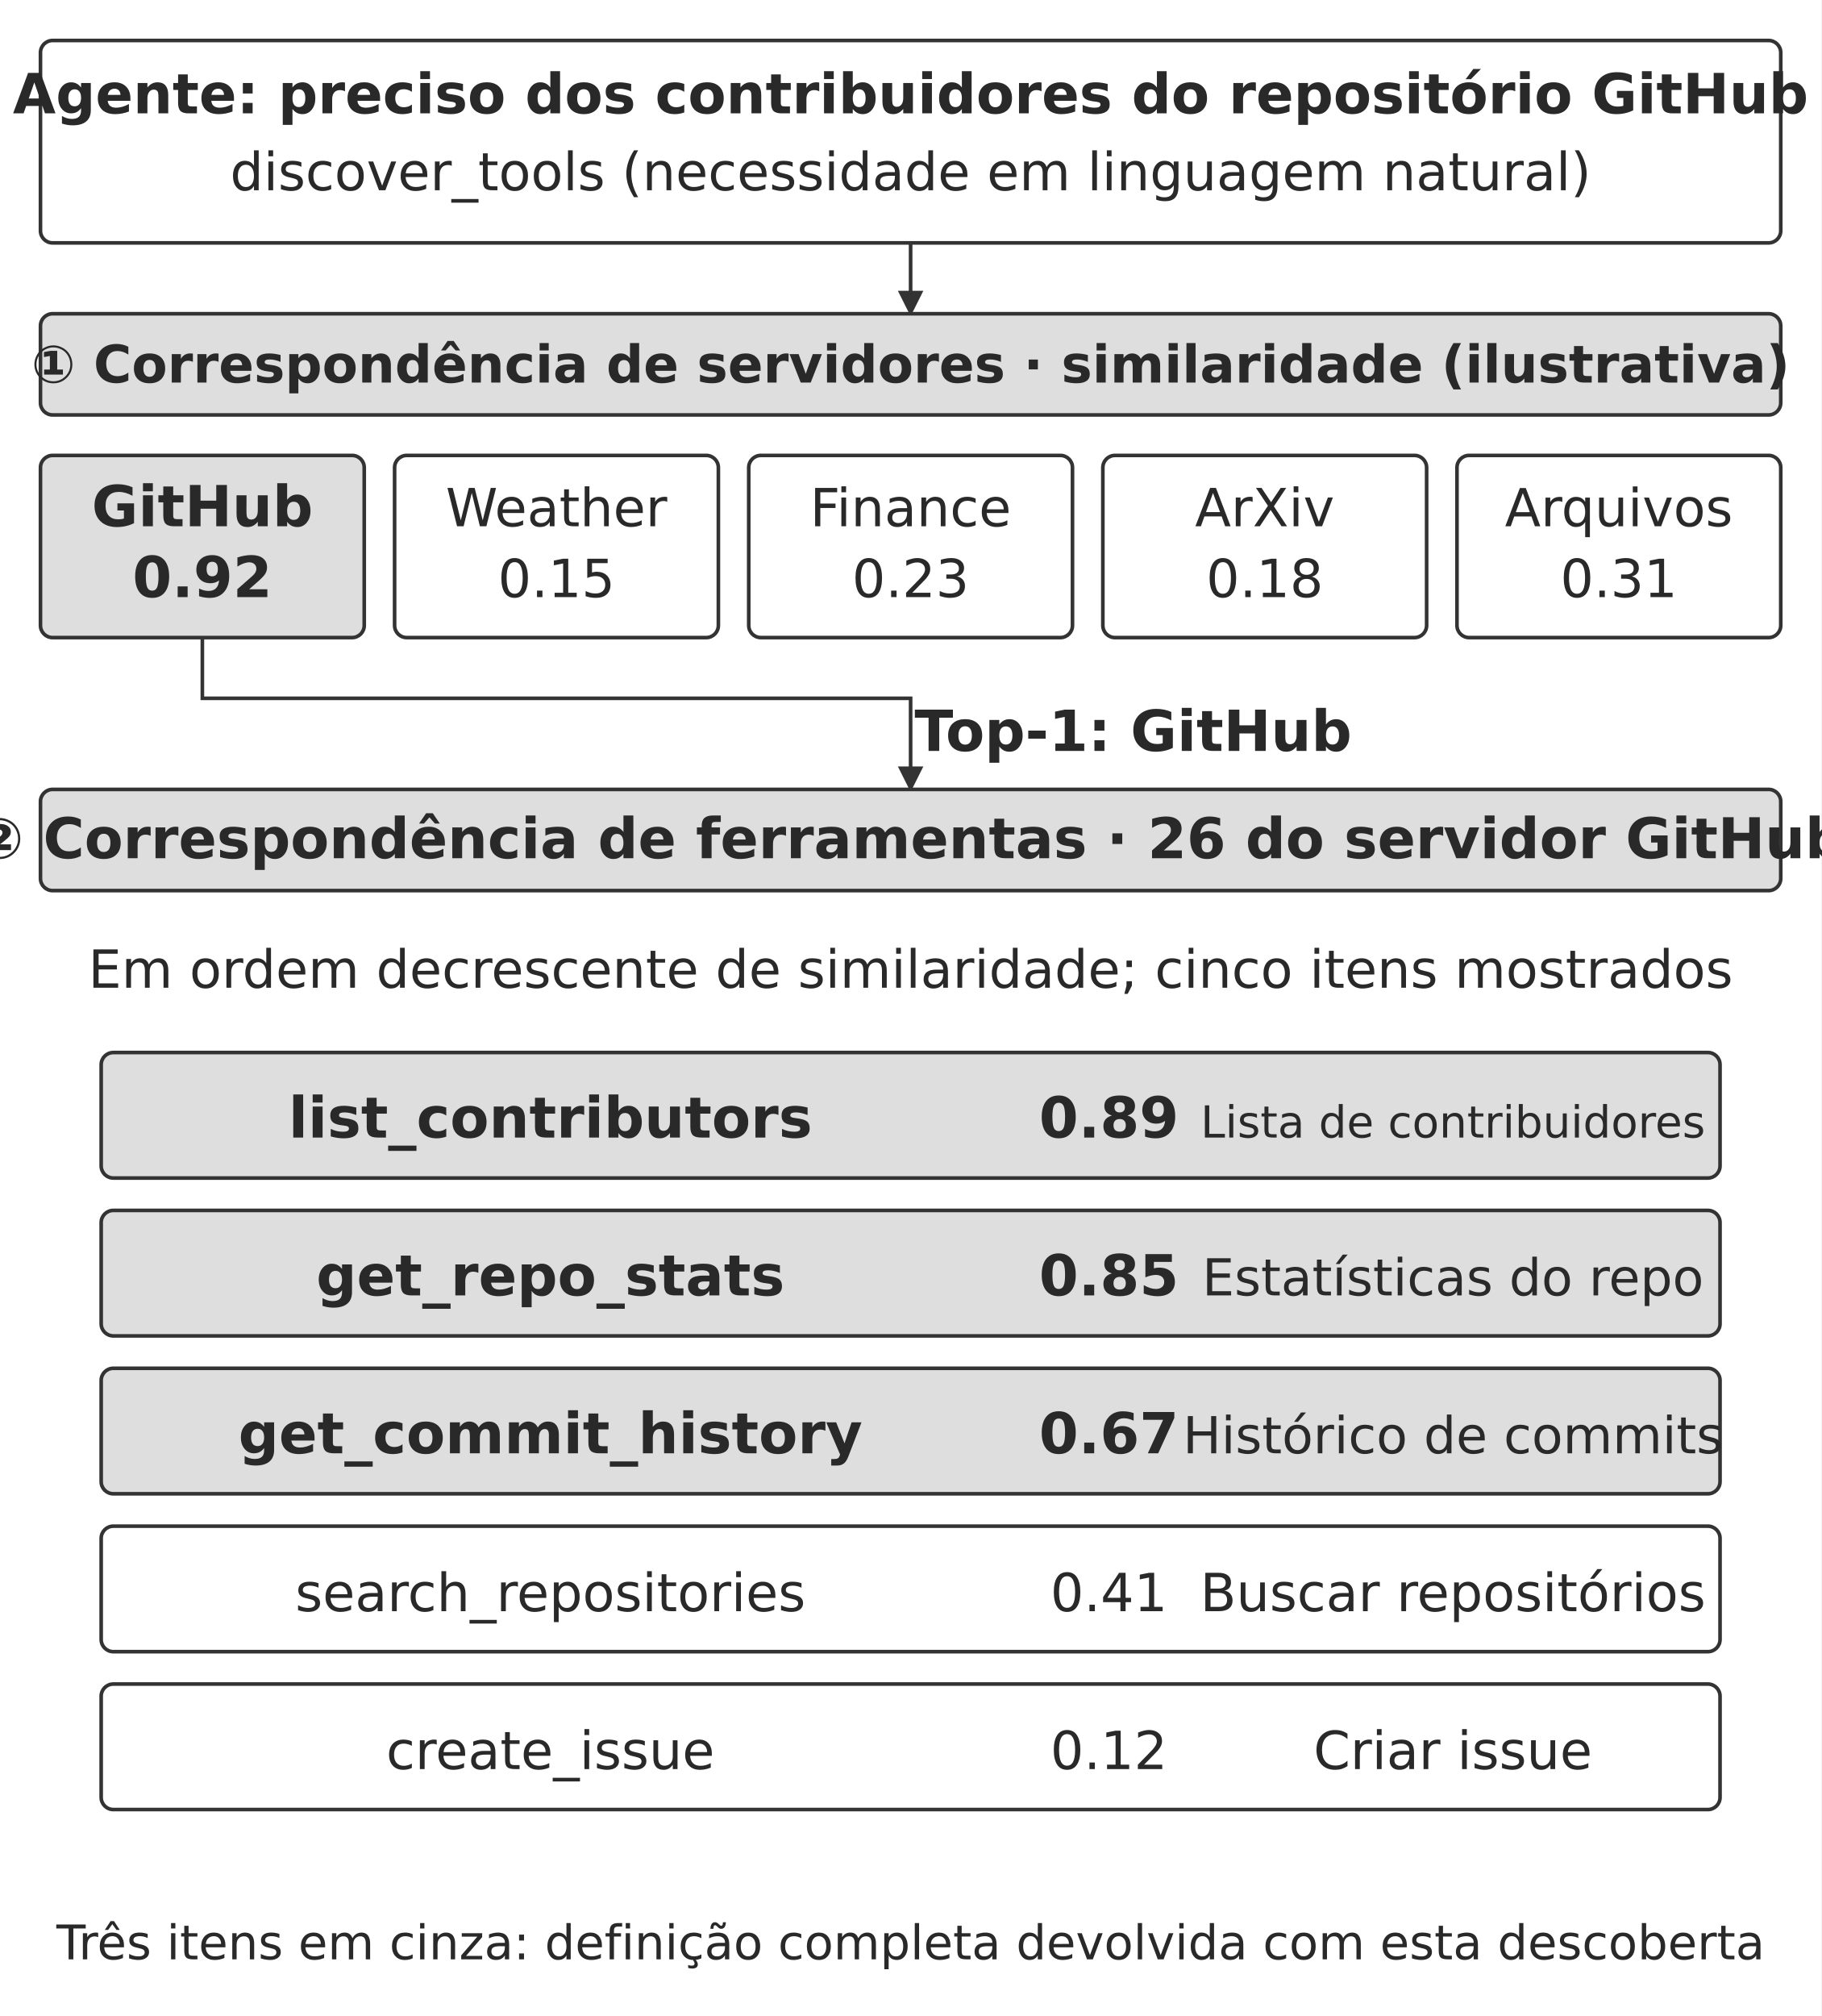
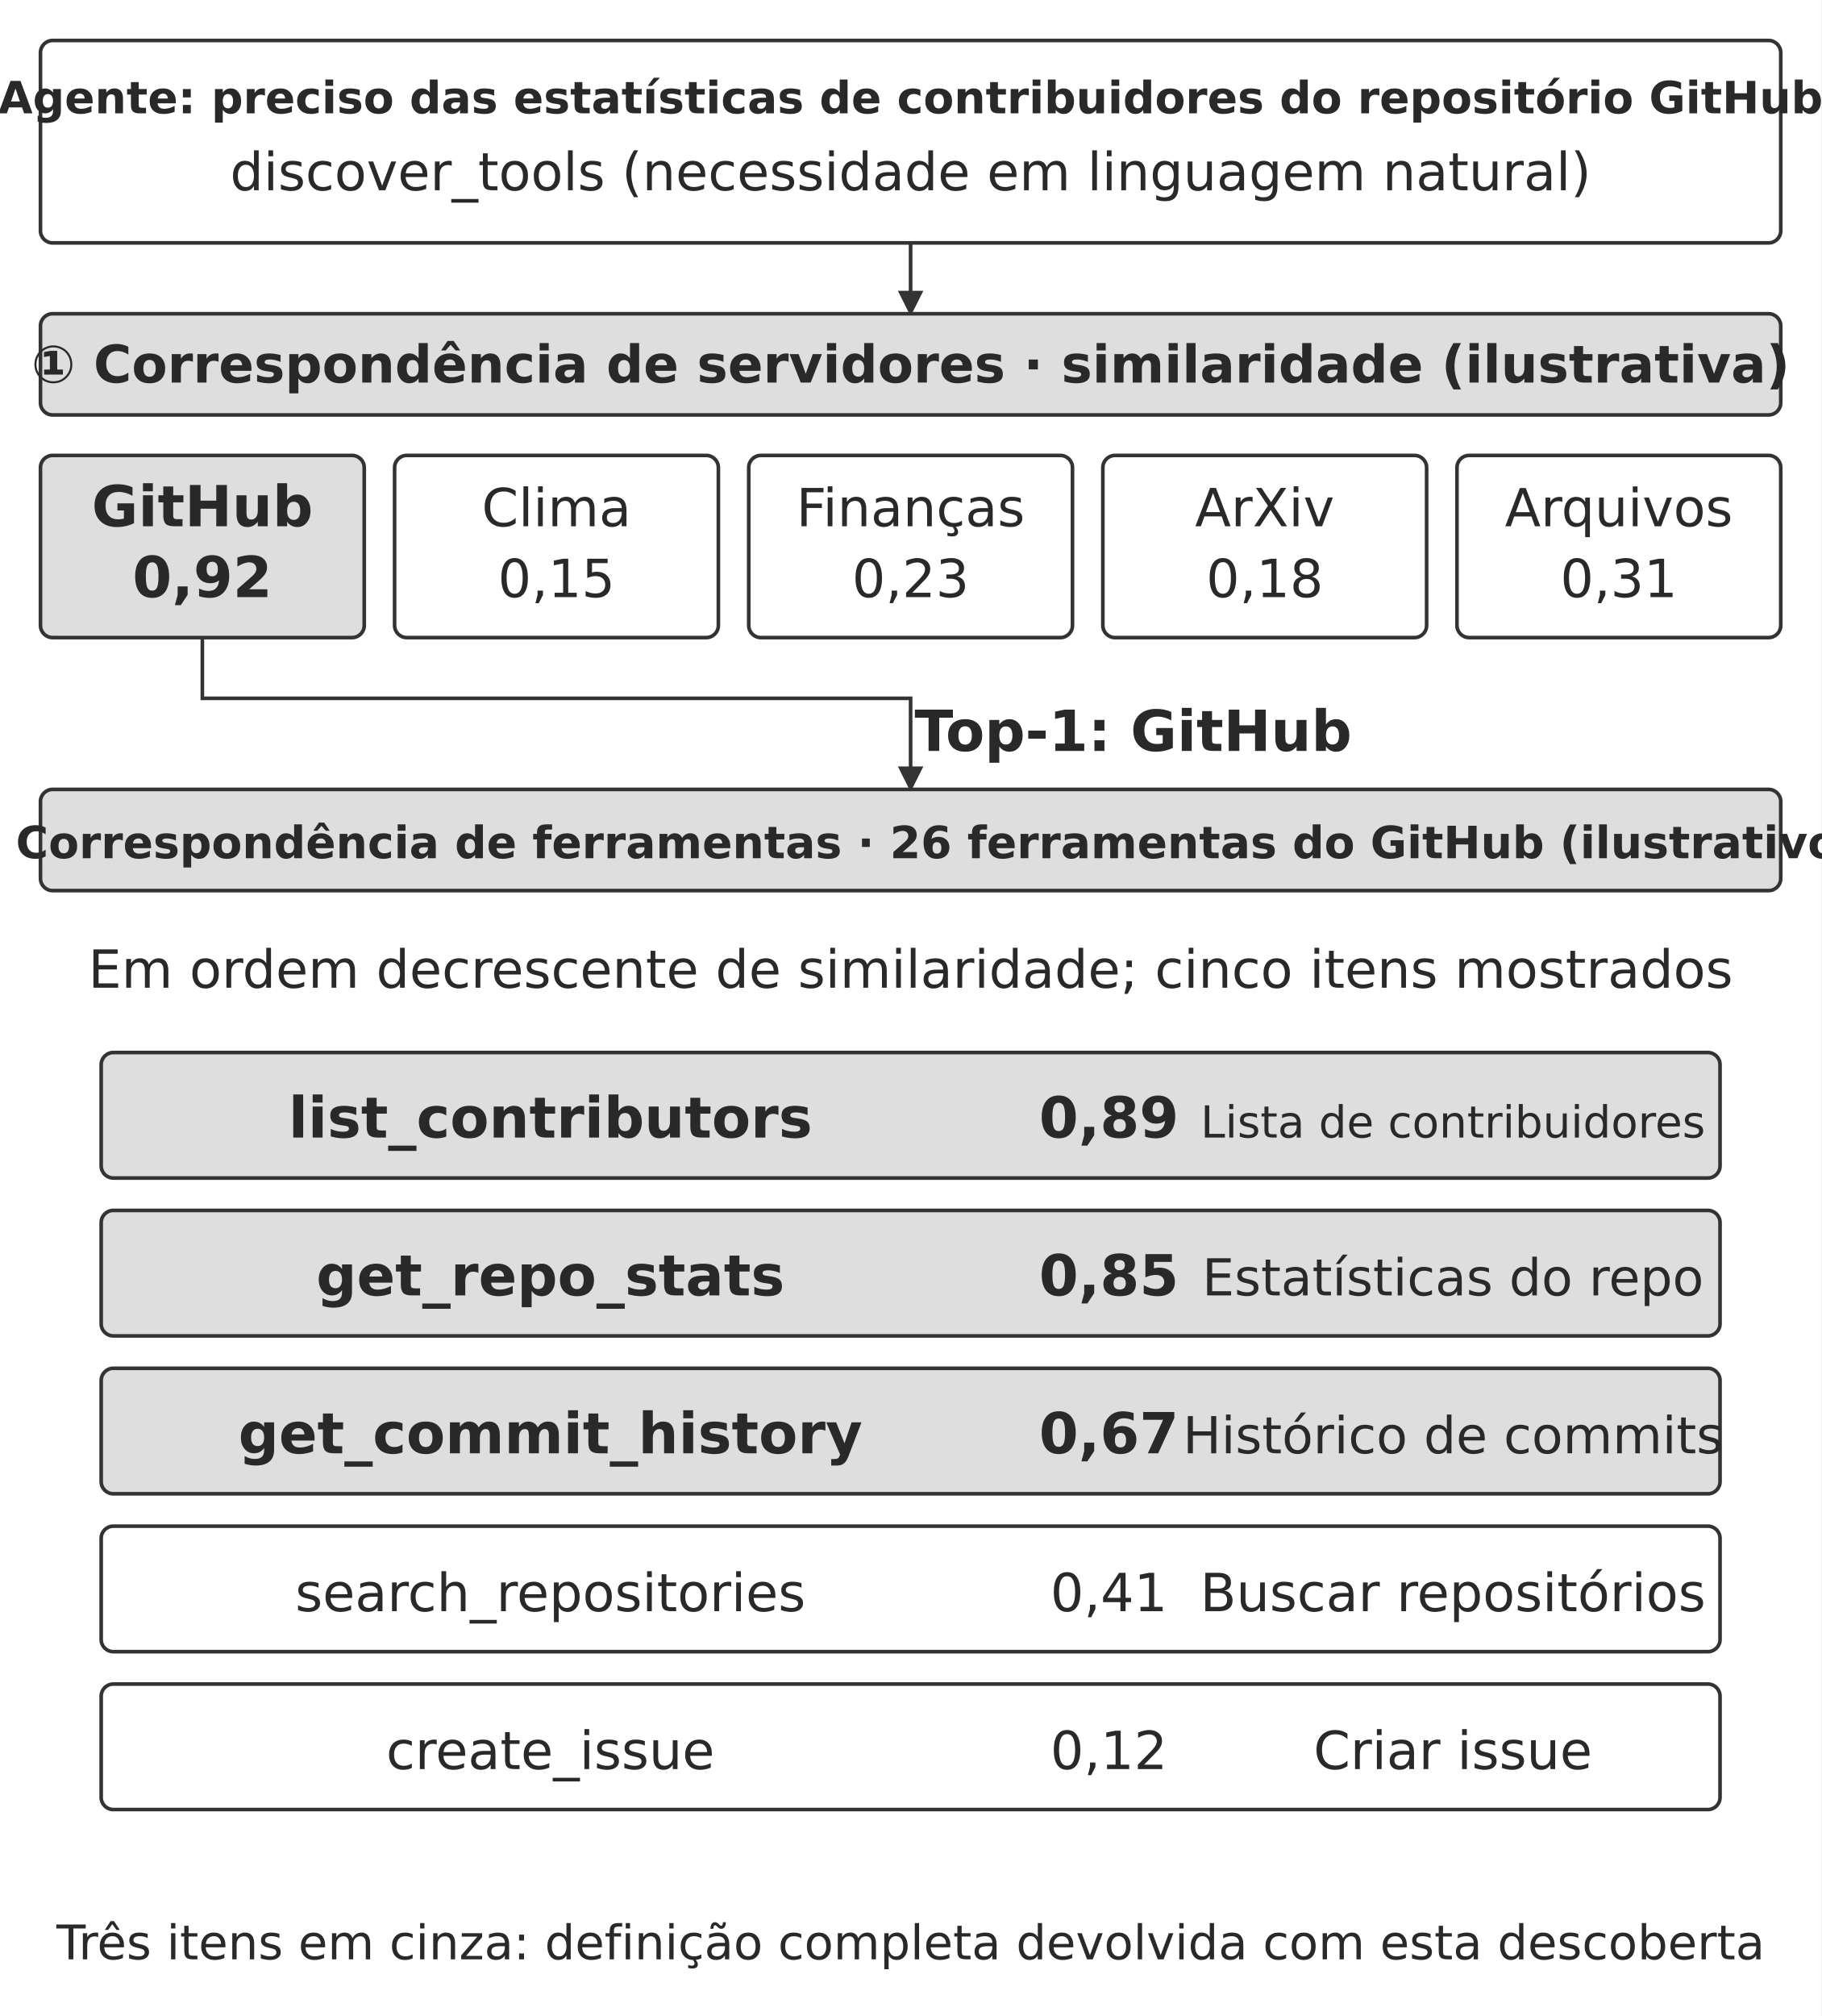
<svg xmlns="http://www.w3.org/2000/svg" width="106.000mm" height="117.307mm" viewBox="0 0 900 996" role="img" aria-labelledby="title desc">
  <defs>
    <marker id="arrow" viewBox="0 0 10 10" refX="9" refY="5" markerWidth="7" markerHeight="7" orient="auto-start-reverse">
      <path d="M0 0 L10 5 L0 10 Z" fill="#333333" />
    </marker>
  </defs>
  <rect width="900" height="996" fill="#ffffff" y="0" />
  <rect x="20" y="20" width="860" height="100" rx="6" fill="#ffffff" stroke="#333333" stroke-width="1.8" />
-   <text x="450" y="56" text-anchor="middle" font-family="&quot;DejaVu Sans&quot;, Arial, &quot;Helvetica Neue&quot;, sans-serif" font-size="27.4" font-weight="700" fill="#292929">Agente: preciso dos contribuidores do repositório GitHub</text>
+   <text x="450" y="56" text-anchor="middle" font-family="&quot;DejaVu Sans&quot;, Arial, &quot;Helvetica Neue&quot;, sans-serif" font-size="22" font-weight="700" fill="#292929">Agente: preciso das estatísticas de contribuidores do repositório GitHub</text>
  <text x="450" y="94" text-anchor="middle" font-family="&quot;DejaVu Sans&quot;, Arial, &quot;Helvetica Neue&quot;, sans-serif" font-size="26.0" font-weight="400" fill="#292929">discover_tools (necessidade em linguagem natural)</text>
  <path d="M450 120 L450 155" fill="none" stroke="#333333" stroke-width="1.8" marker-end="url(#arrow)" />
  <rect x="20" y="155" width="860" height="50" rx="6" fill="#dedede" stroke="#333333" stroke-width="1.8" />
  <text x="450" y="189" text-anchor="middle" font-family="&quot;DejaVu Sans&quot;, Arial, &quot;Helvetica Neue&quot;, sans-serif" font-size="25.7" font-weight="700" fill="#292929">① Correspondência de servidores · similaridade (ilustrativa)</text>
  <rect x="20" y="225" width="160" height="90" rx="6" fill="#dedede" stroke="#333333" stroke-width="1.8" />
  <text x="100" y="260" text-anchor="middle" font-family="&quot;DejaVu Sans&quot;, Arial, &quot;Helvetica Neue&quot;, sans-serif" font-size="28.0" font-weight="700" fill="#292929">GitHub</text>
-   <text x="100" y="295" text-anchor="middle" font-family="&quot;DejaVu Sans&quot;, Arial, &quot;Helvetica Neue&quot;, sans-serif" font-size="28.0" font-weight="700" fill="#292929">0.92</text>
+   <text x="100" y="295" text-anchor="middle" font-family="&quot;DejaVu Sans&quot;, Arial, &quot;Helvetica Neue&quot;, sans-serif" font-size="28.0" font-weight="700" fill="#292929">0,92</text>
  <rect x="195" y="225" width="160" height="90" rx="6" fill="#ffffff" stroke="#333333" stroke-width="1.8" />
-   <text x="275" y="260" text-anchor="middle" font-family="&quot;DejaVu Sans&quot;, Arial, &quot;Helvetica Neue&quot;, sans-serif" font-size="26.0" font-weight="400" fill="#292929">Weather</text>
-   <text x="275" y="295" text-anchor="middle" font-family="&quot;DejaVu Sans&quot;, Arial, &quot;Helvetica Neue&quot;, sans-serif" font-size="26.0" font-weight="400" fill="#292929">0.15</text>
+   <text x="275" y="260" text-anchor="middle" font-family="&quot;DejaVu Sans&quot;, Arial, &quot;Helvetica Neue&quot;, sans-serif" font-size="26.0" font-weight="400" fill="#292929">Clima</text>
+   <text x="275" y="295" text-anchor="middle" font-family="&quot;DejaVu Sans&quot;, Arial, &quot;Helvetica Neue&quot;, sans-serif" font-size="26.0" font-weight="400" fill="#292929">0,15</text>
  <rect x="370" y="225" width="160" height="90" rx="6" fill="#ffffff" stroke="#333333" stroke-width="1.8" />
-   <text x="450" y="260" text-anchor="middle" font-family="&quot;DejaVu Sans&quot;, Arial, &quot;Helvetica Neue&quot;, sans-serif" font-size="26.0" font-weight="400" fill="#292929">Finance</text>
-   <text x="450" y="295" text-anchor="middle" font-family="&quot;DejaVu Sans&quot;, Arial, &quot;Helvetica Neue&quot;, sans-serif" font-size="26.0" font-weight="400" fill="#292929">0.23</text>
+   <text x="450" y="260" text-anchor="middle" font-family="&quot;DejaVu Sans&quot;, Arial, &quot;Helvetica Neue&quot;, sans-serif" font-size="26.0" font-weight="400" fill="#292929">Finanças</text>
+   <text x="450" y="295" text-anchor="middle" font-family="&quot;DejaVu Sans&quot;, Arial, &quot;Helvetica Neue&quot;, sans-serif" font-size="26.0" font-weight="400" fill="#292929">0,23</text>
  <rect x="545" y="225" width="160" height="90" rx="6" fill="#ffffff" stroke="#333333" stroke-width="1.8" />
  <text x="625" y="260" text-anchor="middle" font-family="&quot;DejaVu Sans&quot;, Arial, &quot;Helvetica Neue&quot;, sans-serif" font-size="26.0" font-weight="400" fill="#292929">ArXiv</text>
-   <text x="625" y="295" text-anchor="middle" font-family="&quot;DejaVu Sans&quot;, Arial, &quot;Helvetica Neue&quot;, sans-serif" font-size="26.0" font-weight="400" fill="#292929">0.18</text>
+   <text x="625" y="295" text-anchor="middle" font-family="&quot;DejaVu Sans&quot;, Arial, &quot;Helvetica Neue&quot;, sans-serif" font-size="26.0" font-weight="400" fill="#292929">0,18</text>
  <rect x="720" y="225" width="160" height="90" rx="6" fill="#ffffff" stroke="#333333" stroke-width="1.8" />
  <text x="800" y="260" text-anchor="middle" font-family="&quot;DejaVu Sans&quot;, Arial, &quot;Helvetica Neue&quot;, sans-serif" font-size="25.9" font-weight="400" fill="#292929">Arquivos</text>
-   <text x="800" y="295" text-anchor="middle" font-family="&quot;DejaVu Sans&quot;, Arial, &quot;Helvetica Neue&quot;, sans-serif" font-size="26.0" font-weight="400" fill="#292929">0.31</text>
+   <text x="800" y="295" text-anchor="middle" font-family="&quot;DejaVu Sans&quot;, Arial, &quot;Helvetica Neue&quot;, sans-serif" font-size="26.0" font-weight="400" fill="#292929">0,31</text>
  <path d="M100 315 L100 345 L450 345 L450 390" fill="none" stroke="#333333" stroke-width="1.8" marker-end="url(#arrow)" />
  <text x="560" y="371" text-anchor="middle" font-family="&quot;DejaVu Sans&quot;, Arial, &quot;Helvetica Neue&quot;, sans-serif" font-size="28.0" font-weight="700" fill="#292929">Top-1: GitHub</text>
  <rect x="20" y="390" width="860" height="50" rx="6" fill="#dedede" stroke="#333333" stroke-width="1.8" />
-   <text x="450" y="424" text-anchor="middle" font-family="&quot;DejaVu Sans&quot;, Arial, &quot;Helvetica Neue&quot;, sans-serif" font-size="27.8" font-weight="700" fill="#292929">② Correspondência de ferramentas · 26 do servidor GitHub</text>
+   <text x="450" y="424" text-anchor="middle" font-family="&quot;DejaVu Sans&quot;, Arial, &quot;Helvetica Neue&quot;, sans-serif" font-size="22" font-weight="700" fill="#292929">② Correspondência de ferramentas · 26 ferramentas do GitHub (ilustrativo)</text>
  <text x="450" y="488" text-anchor="middle" font-family="&quot;DejaVu Sans&quot;, Arial, &quot;Helvetica Neue&quot;, sans-serif" font-size="26.0" font-weight="400" fill="#292929">Em ordem decrescente de similaridade; cinco itens mostrados</text>
  <rect x="50" y="520" width="800" height="62" rx="6" fill="#dedede" stroke="#333333" stroke-width="1.8" />
  <text x="272" y="562" text-anchor="middle" font-family="&quot;DejaVu Sans&quot;, Arial, &quot;Helvetica Neue&quot;, sans-serif" font-size="28.0" font-weight="700" fill="#292929">list_contributors</text>
-   <text x="548" y="562" text-anchor="middle" font-family="&quot;DejaVu Sans&quot;, Arial, &quot;Helvetica Neue&quot;, sans-serif" font-size="28.0" font-weight="700" fill="#292929">0.89</text>
+   <text x="548" y="562" text-anchor="middle" font-family="&quot;DejaVu Sans&quot;, Arial, &quot;Helvetica Neue&quot;, sans-serif" font-size="28.0" font-weight="700" fill="#292929">0,89</text>
  <text x="718" y="562" text-anchor="middle" font-family="&quot;DejaVu Sans&quot;, Arial, &quot;Helvetica Neue&quot;, sans-serif" font-size="21.8" font-weight="400" fill="#292929">Lista de contribuidores</text>
  <rect x="50" y="598" width="800" height="62" rx="6" fill="#dedede" stroke="#333333" stroke-width="1.8" />
  <text x="272" y="640" text-anchor="middle" font-family="&quot;DejaVu Sans&quot;, Arial, &quot;Helvetica Neue&quot;, sans-serif" font-size="28.0" font-weight="700" fill="#292929">get_repo_stats</text>
-   <text x="548" y="640" text-anchor="middle" font-family="&quot;DejaVu Sans&quot;, Arial, &quot;Helvetica Neue&quot;, sans-serif" font-size="28.0" font-weight="700" fill="#292929">0.85</text>
+   <text x="548" y="640" text-anchor="middle" font-family="&quot;DejaVu Sans&quot;, Arial, &quot;Helvetica Neue&quot;, sans-serif" font-size="28.0" font-weight="700" fill="#292929">0,85</text>
  <text x="718" y="640" text-anchor="middle" font-family="&quot;DejaVu Sans&quot;, Arial, &quot;Helvetica Neue&quot;, sans-serif" font-size="25.2" font-weight="400" fill="#292929">Estatísticas do repo</text>
  <rect x="50" y="676" width="800" height="62" rx="6" fill="#dedede" stroke="#333333" stroke-width="1.8" />
  <text x="272" y="718" text-anchor="middle" font-family="&quot;DejaVu Sans&quot;, Arial, &quot;Helvetica Neue&quot;, sans-serif" font-size="28.0" font-weight="700" fill="#292929">get_commit_history</text>
-   <text x="548" y="718" text-anchor="middle" font-family="&quot;DejaVu Sans&quot;, Arial, &quot;Helvetica Neue&quot;, sans-serif" font-size="28.0" font-weight="700" fill="#292929">0.67</text>
+   <text x="548" y="718" text-anchor="middle" font-family="&quot;DejaVu Sans&quot;, Arial, &quot;Helvetica Neue&quot;, sans-serif" font-size="28.0" font-weight="700" fill="#292929">0,67</text>
  <text x="718" y="718" text-anchor="middle" font-family="&quot;DejaVu Sans&quot;, Arial, &quot;Helvetica Neue&quot;, sans-serif" font-size="25.2" font-weight="400" fill="#292929">Histórico de commits</text>
  <rect x="50" y="754" width="800" height="62" rx="6" fill="#ffffff" stroke="#333333" stroke-width="1.8" />
  <text x="272" y="796" text-anchor="middle" font-family="&quot;DejaVu Sans&quot;, Arial, &quot;Helvetica Neue&quot;, sans-serif" font-size="26.0" font-weight="400" fill="#292929">search_repositories</text>
-   <text x="548" y="796" text-anchor="middle" font-family="&quot;DejaVu Sans&quot;, Arial, &quot;Helvetica Neue&quot;, sans-serif" font-size="26.0" font-weight="400" fill="#292929">0.41</text>
+   <text x="548" y="796" text-anchor="middle" font-family="&quot;DejaVu Sans&quot;, Arial, &quot;Helvetica Neue&quot;, sans-serif" font-size="26.0" font-weight="400" fill="#292929">0,41</text>
  <text x="718" y="796" text-anchor="middle" font-family="&quot;DejaVu Sans&quot;, Arial, &quot;Helvetica Neue&quot;, sans-serif" font-size="26.0" font-weight="400" fill="#292929">Buscar repositórios</text>
  <rect x="50" y="832" width="800" height="62" rx="6" fill="#ffffff" stroke="#333333" stroke-width="1.8" />
  <text x="272" y="874" text-anchor="middle" font-family="&quot;DejaVu Sans&quot;, Arial, &quot;Helvetica Neue&quot;, sans-serif" font-size="26.0" font-weight="400" fill="#292929">create_issue</text>
-   <text x="548" y="874" text-anchor="middle" font-family="&quot;DejaVu Sans&quot;, Arial, &quot;Helvetica Neue&quot;, sans-serif" font-size="26.0" font-weight="400" fill="#292929">0.12</text>
+   <text x="548" y="874" text-anchor="middle" font-family="&quot;DejaVu Sans&quot;, Arial, &quot;Helvetica Neue&quot;, sans-serif" font-size="26.0" font-weight="400" fill="#292929">0,12</text>
  <text x="718" y="874" text-anchor="middle" font-family="&quot;DejaVu Sans&quot;, Arial, &quot;Helvetica Neue&quot;, sans-serif" font-size="26.0" font-weight="400" fill="#292929">Criar issue</text>
  <text x="450" y="968" text-anchor="middle" font-family="&quot;DejaVu Sans&quot;, Arial, &quot;Helvetica Neue&quot;, sans-serif" font-size="23.6" font-weight="400" fill="#292929">Três itens em cinza: definição completa devolvida com esta descoberta</text>
  <defs />
</svg>
